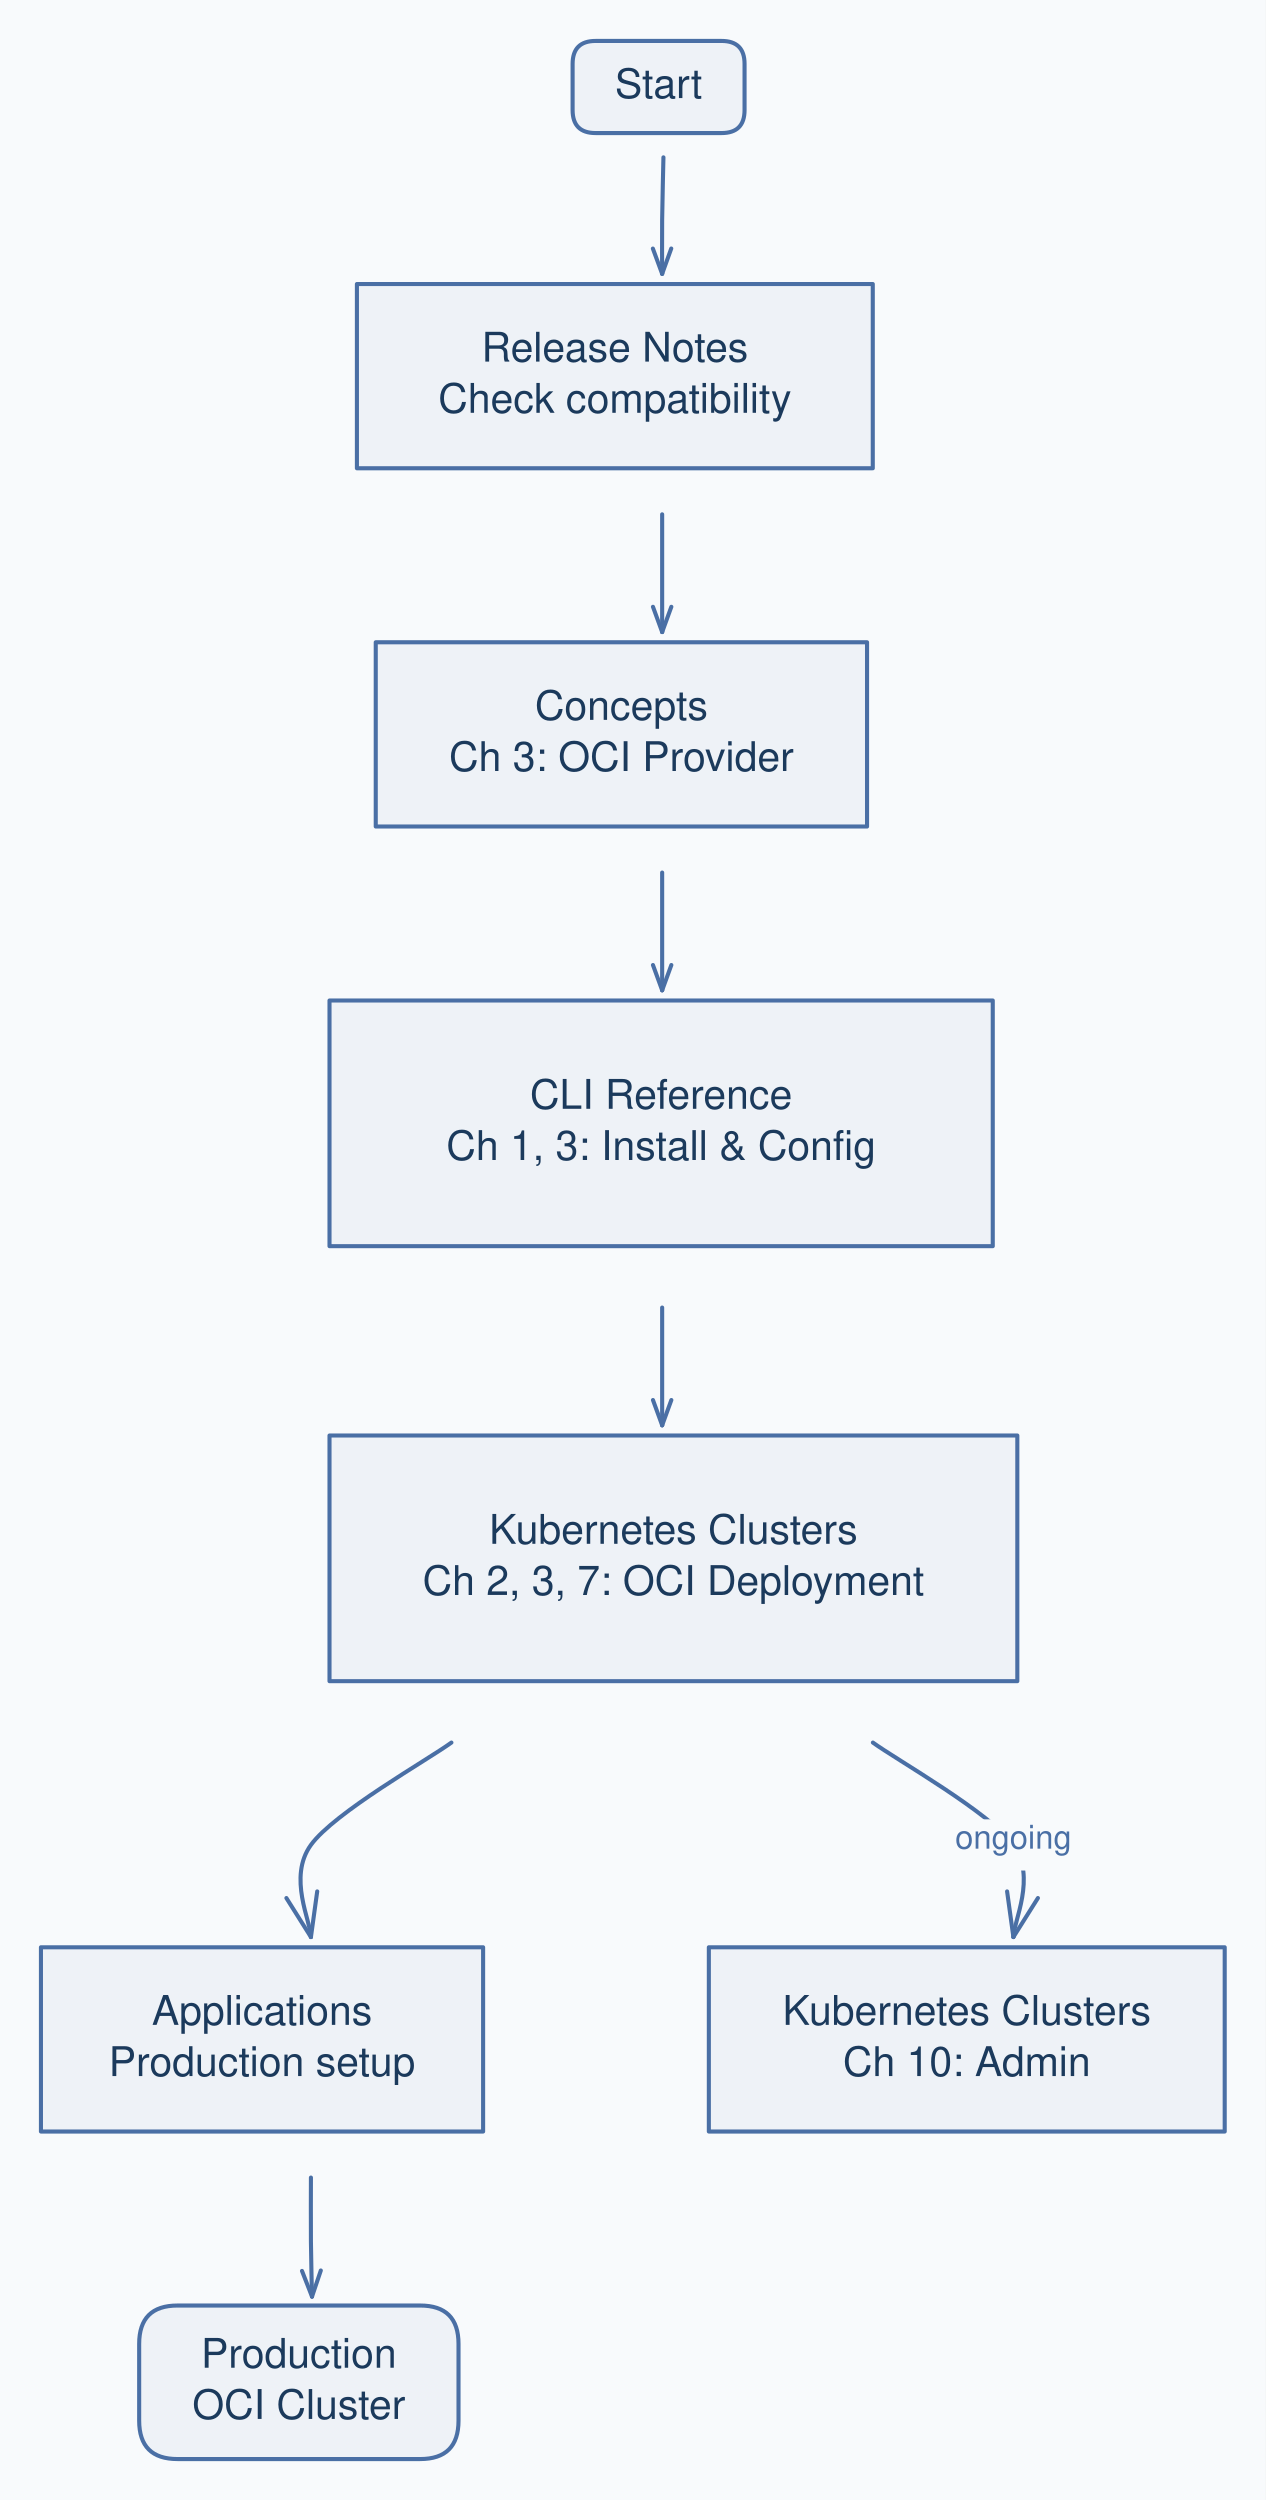
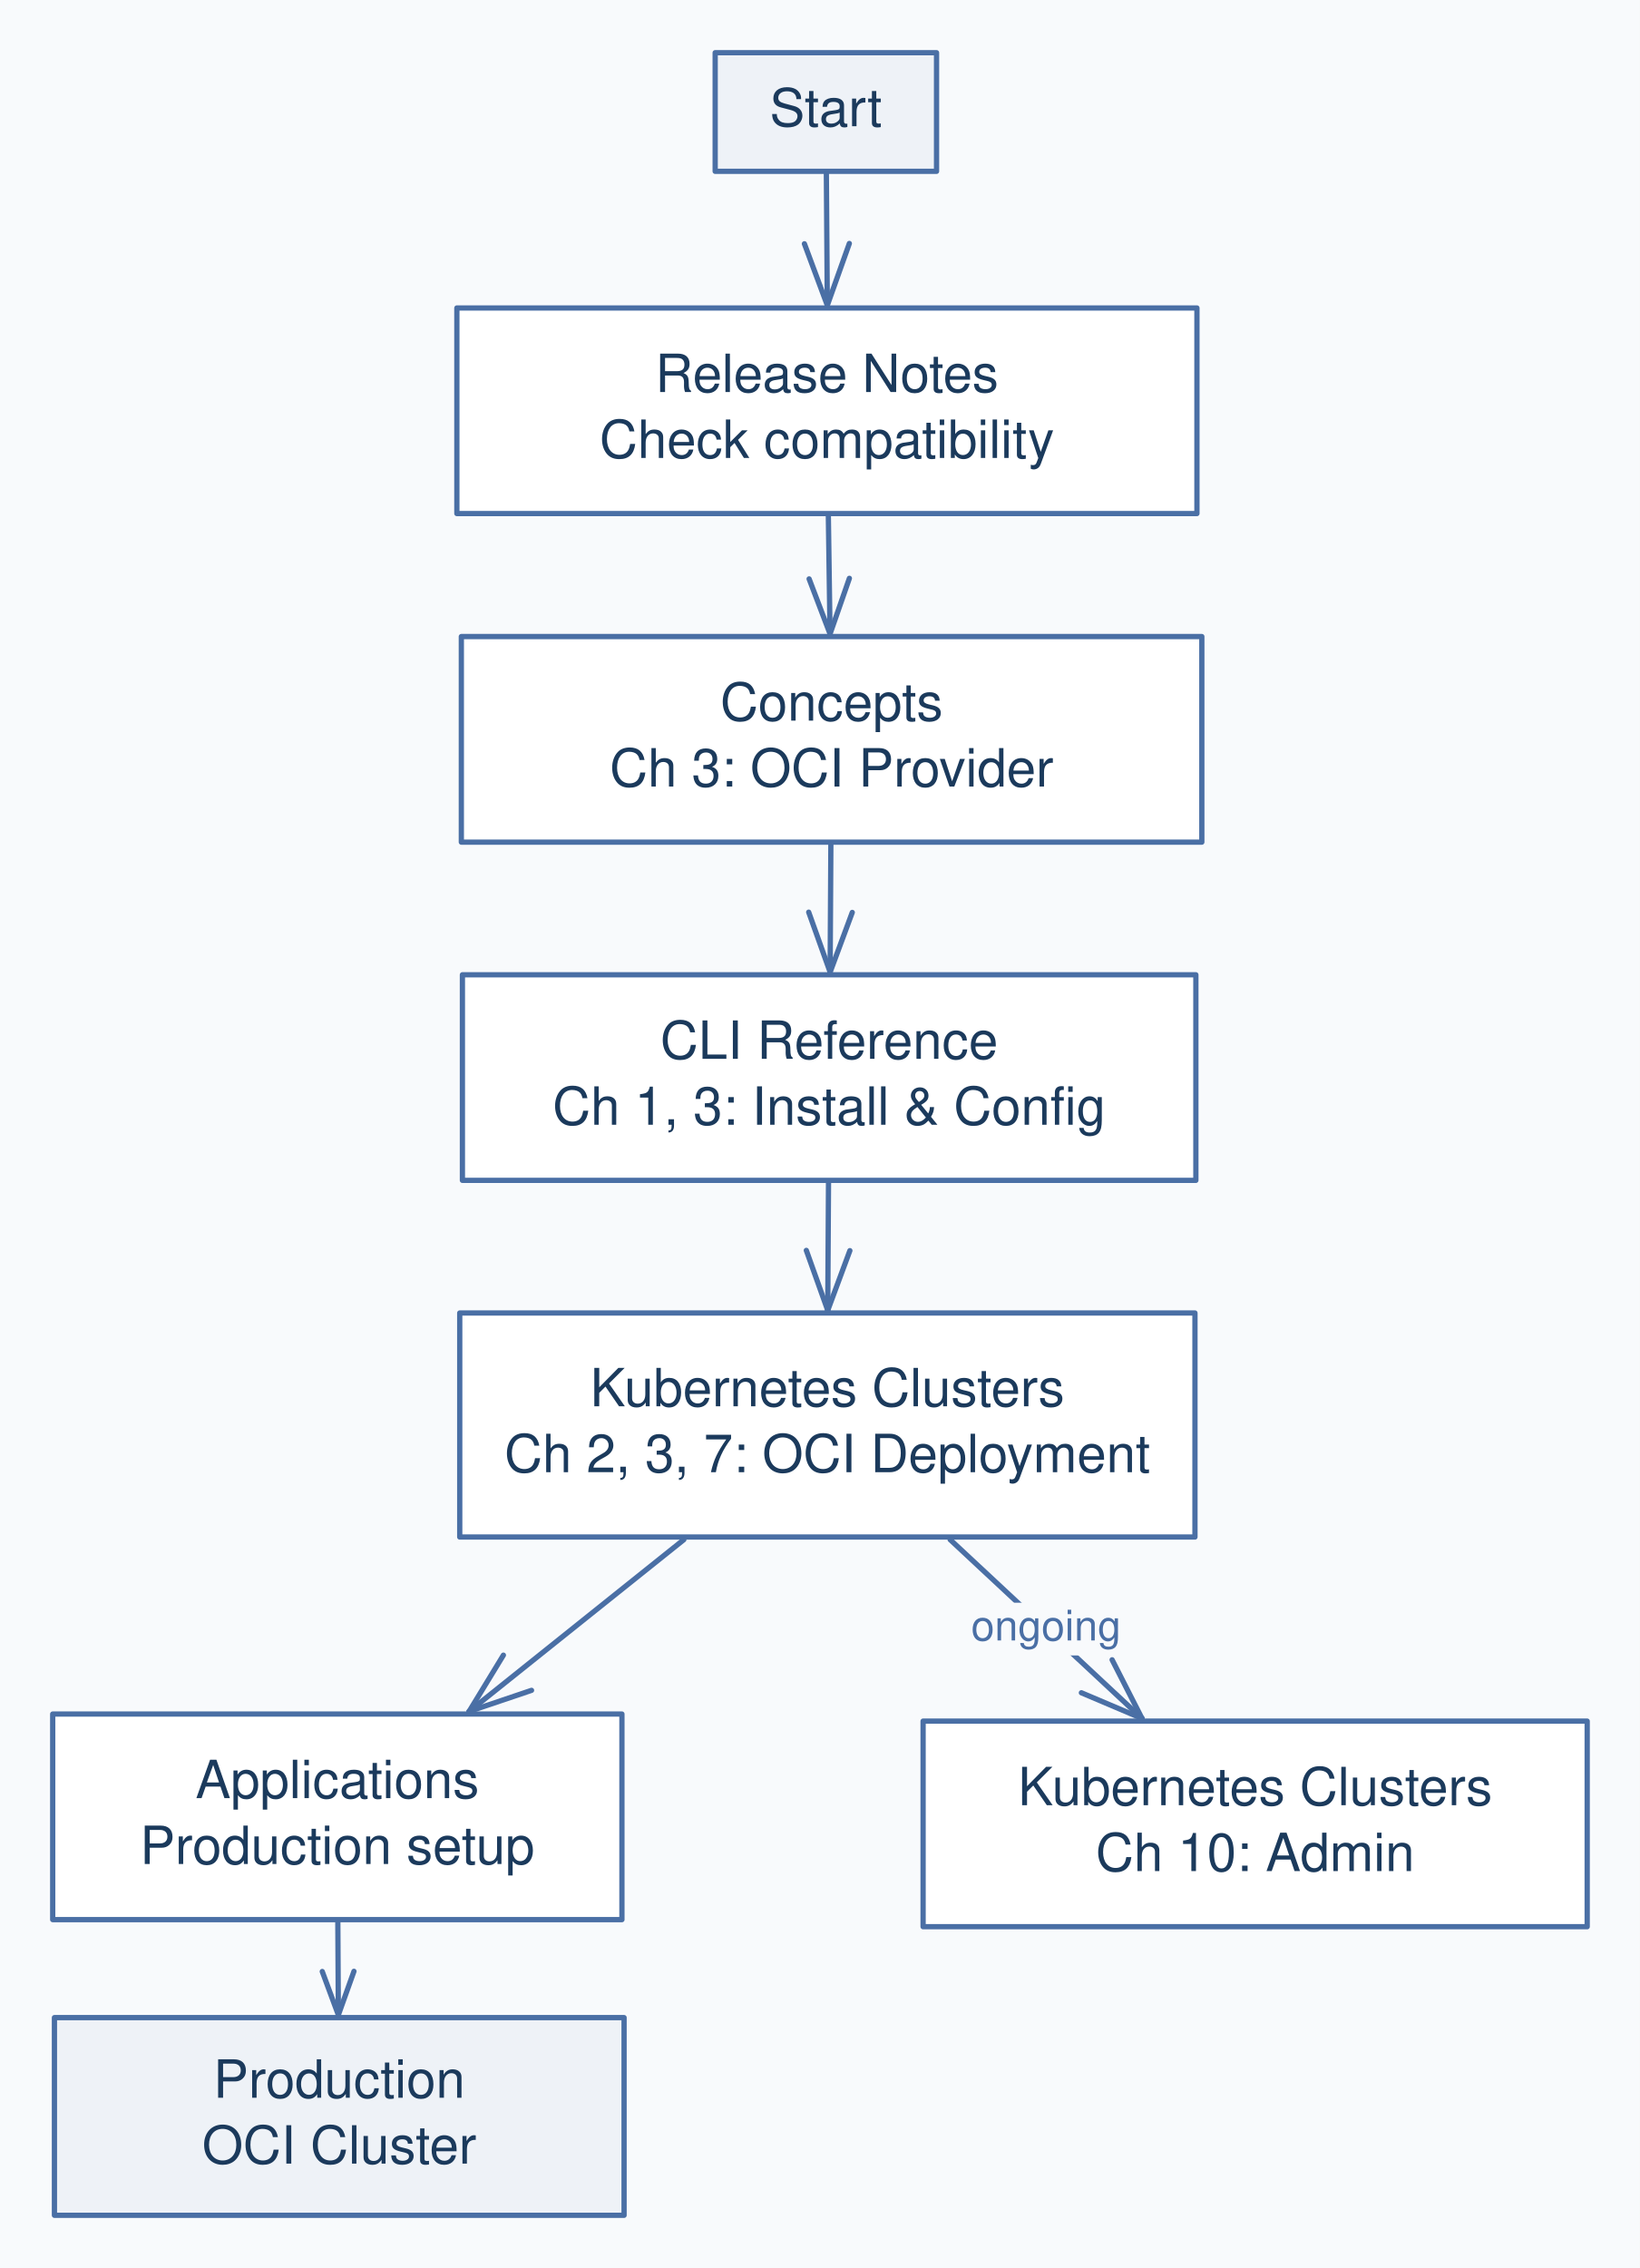
- <svg xmlns="http://www.w3.org/2000/svg" version="1.1" viewBox="0 0 618.27 1221.25" width="618.27" height="1221.25">
+ <svg xmlns="http://www.w3.org/2000/svg" version="1.1" viewBox="0 0 622.28 860.508" width="622.28" height="860.508">
  <defs>
    <style class="style-fonts">
      </style>
  </defs>
-   <rect x="0" y="0" width="618.27" height="1221.25" fill="#F8FAFC" />
-   <g stroke-linecap="round" transform="translate(279.7166 20) rotate(0 42 22.5)">
-     <path d="M11.25 0 C24.81 0, 38.36 0, 72.75 0 C80.25 0, 84 3.75, 84 11.25 C84 16.01, 84 20.76, 84 33.75 C84 41.25, 80.25 45, 72.75 45 C54.36 45, 35.98 45, 11.25 45 C3.75 45, 0 41.25, 0 33.75 C0 25.65, 0 17.56, 0 11.25 C0 3.75, 3.75 0, 11.25 0" stroke="none" stroke-width="0" fill="#EEF2F7" />
-     <path d="M11.25 0 C33.29 0, 55.32 0, 72.75 0 M11.25 0 C31.11 0, 50.97 0, 72.75 0 M72.75 0 C80.25 0, 84 3.75, 84 11.25 M72.75 0 C80.25 0, 84 3.75, 84 11.25 M84 11.25 C84 16.26, 84 21.28, 84 33.75 M84 11.25 C84 17.77, 84 24.29, 84 33.75 M84 33.75 C84 41.25, 80.25 45, 72.75 45 M84 33.75 C84 41.25, 80.25 45, 72.75 45 M72.75 45 C57.29 45, 41.83 45, 11.25 45 M72.75 45 C55.94 45, 39.14 45, 11.25 45 M11.25 45 C3.75 45, 0 41.25, 0 33.75 M11.25 45 C3.75 45, 0 41.25, 0 33.75 M0 33.75 C0 27.51, 0 21.27, 0 11.25 M0 33.75 C0 28.32, 0 22.88, 0 11.25 M0 11.25 C0 3.75, 3.75 0, 11.25 0 M0 11.25 C0 3.75, 3.75 0, 11.25 0" stroke="#4A6FA5" stroke-width="2" fill="none" />
+   <rect x="0" y="0" width="622.28" height="860.508" fill="#F8FAFC" />
+   <g stroke-linecap="round" transform="translate(271.3833 20) rotate(0 42 22.5)">
+     <path d="M0 0 L84 0 L84 45 L0 45" stroke="none" stroke-width="0" fill="#EEF2F7" />
+     <path d="M0 0 C30.1 0, 60.2 0, 84 0 M0 0 C27.13 0, 54.26 0, 84 0 M84 0 C84 13.28, 84 26.56, 84 45 M84 0 C84 17.94, 84 35.87, 84 45 M84 45 C56.3 45, 28.6 45, 0 45 M84 45 C61.53 45, 39.06 45, 0 45 M0 45 C0 34.38, 0 23.77, 0 0 M0 45 C0 30.43, 0 15.87, 0 0" stroke="#4A6FA5" stroke-width="2" fill="none" />
  </g>
-   <g transform="translate(291.7166 30) rotate(0 30 12.5)">
+   <g transform="translate(283.3833 30) rotate(0 30 12.5)">
    <text x="30" y="17.9" font-family="Helvetica, Segoe UI Emoji" font-size="20px" fill="#1B3A5C" text-anchor="middle" style="white-space: pre;" direction="ltr" dominant-baseline="alphabetic">Start</text>
  </g>
-   <g stroke-linecap="round" transform="translate(174.3506 138.75) rotate(0 126 45)">
-     <path d="M0 0 L252 0 L252 90 L0 90" stroke="none" stroke-width="0" fill="#EEF2F7" />
-     <path d="M0 0 C51.59 0, 103.17 0, 252 0 M0 0 C78.39 0, 156.79 0, 252 0 M252 0 C252 19.13, 252 38.27, 252 90 M252 0 C252 18.28, 252 36.56, 252 90 M252 90 C197.06 90, 142.11 90, 0 90 M252 90 C179.2 90, 106.39 90, 0 90 M0 90 C0 64.52, 0 39.05, 0 0 M0 90 C0 70.68, 0 51.36, 0 0" stroke="#4A6FA5" stroke-width="2" fill="none" />
+   <g stroke-linecap="round" transform="translate(173.361 116.8489) rotate(0 140.4141 39)">
+     <path d="M0 0 L280.83 0 L280.83 78 L0 78" stroke="none" stroke-width="0" fill="#FFFFFF" />
+     <path d="M0 0 C57.49 0, 114.98 0, 280.83 0 M0 0 C87.36 0, 174.72 0, 280.83 0 M280.83 0 C280.83 16.58, 280.83 33.17, 280.83 78 M280.83 0 C280.83 15.84, 280.83 31.69, 280.83 78 M280.83 78 C219.6 78, 158.37 78, 0 78 M280.83 78 C199.7 78, 118.56 78, 0 78 M0 78 C0 55.92, 0 33.84, 0 0 M0 78 C0 61.26, 0 44.51, 0 0" stroke="#4A6FA5" stroke-width="2" fill="none" />
  </g>
-   <g transform="translate(186.3506 158.75) rotate(0 114 25)">
-     <text x="114" y="17.9" font-family="Helvetica, Segoe UI Emoji" font-size="20px" fill="#1B3A5C" text-anchor="middle" style="white-space: pre;" direction="ltr" dominant-baseline="alphabetic">Release Notes</text>
-     <text x="114" y="42.9" font-family="Helvetica, Segoe UI Emoji" font-size="20px" fill="#1B3A5C" text-anchor="middle" style="white-space: pre;" direction="ltr" dominant-baseline="alphabetic">Check compatibility</text>
+   <g transform="translate(227.6325 130.8489) rotate(0 86.14258 25)">
+     <text x="86.143" y="17.9" font-family="Helvetica, Segoe UI Emoji" font-size="20px" fill="#1B3A5C" text-anchor="middle" style="white-space: pre;" direction="ltr" dominant-baseline="alphabetic">Release Notes</text>
+     <text x="86.143" y="42.9" font-family="Helvetica, Segoe UI Emoji" font-size="20px" fill="#1B3A5C" text-anchor="middle" style="white-space: pre;" direction="ltr" dominant-baseline="alphabetic">Check compatibility</text>
  </g>
-   <g stroke-linecap="round" transform="translate(183.5498 313.75) rotate(0 120 45)">
-     <path d="M0 0 L240 0 L240 90 L0 90" stroke="none" stroke-width="0" fill="#EEF2F7" />
-     <path d="M0 0 C49.38 0, 98.76 0, 240 0 M0 0 C50.69 0, 101.38 0, 240 0 M240 0 C240 24.55, 240 49.1, 240 90 M240 0 C240 25.97, 240 51.94, 240 90 M240 90 C154.83 90, 69.66 90, 0 90 M240 90 C179.97 90, 119.93 90, 0 90 M0 90 C0 67.18, 0 44.37, 0 0 M0 90 C0 68.3, 0 46.6, 0 0" stroke="#4A6FA5" stroke-width="2" fill="none" />
+   <g stroke-linecap="round" transform="translate(175.0602 241.5156) rotate(0 140.4948 39)">
+     <path d="M0 0 L280.99 0 L280.99 78 L0 78" stroke="none" stroke-width="0" fill="#FFFFFF" />
+     <path d="M0 0 C57.81 0, 115.62 0, 280.99 0 M0 0 C59.35 0, 118.7 0, 280.99 0 M280.99 0 C280.99 21.27, 280.99 42.55, 280.99 78 M280.99 0 C280.99 22.51, 280.99 45.01, 280.99 78 M280.99 78 C181.27 78, 81.56 78, 0 78 M280.99 78 C210.7 78, 140.42 78, 0 78 M0 78 C0 58.23, 0 38.45, 0 0 M0 78 C0 59.19, 0 40.38, 0 0" stroke="#4A6FA5" stroke-width="2" fill="none" />
  </g>
-   <g transform="translate(195.5498 333.75) rotate(0 108 25)">
-     <text x="108" y="17.9" font-family="Helvetica, Segoe UI Emoji" font-size="20px" fill="#1B3A5C" text-anchor="middle" style="white-space: pre;" direction="ltr" dominant-baseline="alphabetic">Concepts</text>
-     <text x="108" y="42.9" font-family="Helvetica, Segoe UI Emoji" font-size="20px" fill="#1B3A5C" text-anchor="middle" style="white-space: pre;" direction="ltr" dominant-baseline="alphabetic">Ch 3: OCI Provider</text>
+   <g transform="translate(231.0824 255.5156) rotate(0 84.47266 25)">
+     <text x="84.473" y="17.9" font-family="Helvetica, Segoe UI Emoji" font-size="20px" fill="#1B3A5C" text-anchor="middle" style="white-space: pre;" direction="ltr" dominant-baseline="alphabetic">Concepts</text>
+     <text x="84.473" y="42.9" font-family="Helvetica, Segoe UI Emoji" font-size="20px" fill="#1B3A5C" text-anchor="middle" style="white-space: pre;" direction="ltr" dominant-baseline="alphabetic">Ch 3: OCI Provider</text>
  </g>
-   <g stroke-linecap="round" transform="translate(160.9619 488.75) rotate(0 162 60)">
-     <path d="M0 0 L324 0 L324 120 L0 120" stroke="none" stroke-width="0" fill="#EEF2F7" />
-     <path d="M0 0 C102.99 0, 205.98 0, 324 0 M0 0 C91.08 0, 182.16 0, 324 0 M324 0 C324 46.99, 324 93.99, 324 120 M324 0 C324 35.31, 324 70.61, 324 120 M324 120 C250.17 120, 176.34 120, 0 120 M324 120 C214.79 120, 105.59 120, 0 120 M0 120 C0 76.18, 0 32.37, 0 0 M0 120 C0 86.04, 0 52.08, 0 0" stroke="#4A6FA5" stroke-width="2" fill="none" />
+   <g stroke-linecap="round" transform="translate(175.4672 369.8411) rotate(0 139.1615 39)">
+     <path d="M0 0 L278.32 0 L278.32 78 L0 78" stroke="none" stroke-width="0" fill="#FFFFFF" />
+     <path d="M0 0 C88.47 0, 176.94 0, 278.32 0 M0 0 C78.24 0, 156.48 0, 278.32 0 M278.32 0 C278.32 30.55, 278.32 61.09, 278.32 78 M278.32 0 C278.32 22.95, 278.32 45.9, 278.32 78 M278.32 78 C214.9 78, 151.48 78, 0 78 M278.32 78 C184.51 78, 90.7 78, 0 78 M0 78 C0 49.52, 0 21.04, 0 0 M0 78 C0 55.93, 0 33.85, 0 0" stroke="#4A6FA5" stroke-width="2" fill="none" />
  </g>
-   <g transform="translate(172.9619 523.75) rotate(0 150 25)">
-     <text x="150" y="17.9" font-family="Helvetica, Segoe UI Emoji" font-size="20px" fill="#1B3A5C" text-anchor="middle" style="white-space: pre;" direction="ltr" dominant-baseline="alphabetic">CLI Reference</text>
-     <text x="150" y="42.9" font-family="Helvetica, Segoe UI Emoji" font-size="20px" fill="#1B3A5C" text-anchor="middle" style="white-space: pre;" direction="ltr" dominant-baseline="alphabetic">Ch 1, 3: Install &amp; Config</text>
+   <g transform="translate(209.5749 383.8411) rotate(0 105.0537 25)">
+     <text x="105.054" y="17.9" font-family="Helvetica, Segoe UI Emoji" font-size="20px" fill="#1B3A5C" text-anchor="middle" style="white-space: pre;" direction="ltr" dominant-baseline="alphabetic">CLI Reference</text>
+     <text x="105.054" y="42.9" font-family="Helvetica, Segoe UI Emoji" font-size="20px" fill="#1B3A5C" text-anchor="middle" style="white-space: pre;" direction="ltr" dominant-baseline="alphabetic">Ch 1, 3: Install &amp; Config</text>
  </g>
-   <g stroke-linecap="round" transform="translate(160.9619 701.25) rotate(0 168 60)">
-     <path d="M0 0 L336 0 L336 120 L0 120" stroke="none" stroke-width="0" fill="#EEF2F7" />
-     <path d="M0 0 C86.79 0, 173.59 0, 336 0 M0 0 C127.41 0, 254.83 0, 336 0 M336 0 C336 39.71, 336 79.41, 336 120 M336 0 C336 44.09, 336 88.19, 336 120 M336 120 C261.48 120, 186.96 120, 0 120 M336 120 C224.39 120, 112.78 120, 0 120 M0 120 C0 75.4, 0 30.8, 0 0 M0 120 C0 79.47, 0 38.94, 0 0" stroke="#4A6FA5" stroke-width="2" fill="none" />
+   <g stroke-linecap="round" transform="translate(174.4515 498.1666) rotate(0 139.4974 42.5)">
+     <path d="M0 0 L278.99 0 L278.99 85 L0 85" stroke="none" stroke-width="0" fill="#FFFFFF" />
+     <path d="M0 0 C72.07 0, 144.14 0, 278.99 0 M0 0 C105.8 0, 211.59 0, 278.99 0 M278.99 0 C278.99 28.13, 278.99 56.25, 278.99 85 M278.99 0 C278.99 31.23, 278.99 62.47, 278.99 85 M278.99 85 C217.12 85, 155.24 85, 0 85 M278.99 85 C186.32 85, 93.64 85, 0 85 M0 85 C0 53.41, 0 21.82, 0 0 M0 85 C0 56.29, 0 27.58, 0 0" stroke="#4A6FA5" stroke-width="2" fill="none" />
  </g>
-   <g transform="translate(172.9619 736.25) rotate(0 156 25)">
-     <text x="156" y="17.9" font-family="Helvetica, Segoe UI Emoji" font-size="20px" fill="#1B3A5C" text-anchor="middle" style="white-space: pre;" direction="ltr" dominant-baseline="alphabetic">Kubernetes Clusters</text>
-     <text x="156" y="42.9" font-family="Helvetica, Segoe UI Emoji" font-size="20px" fill="#1B3A5C" text-anchor="middle" style="white-space: pre;" direction="ltr" dominant-baseline="alphabetic">Ch 2, 3, 7: OCI Deployment</text>
+   <g transform="translate(191.1169 515.6666) rotate(0 122.832 25)">
+     <text x="122.832" y="17.9" font-family="Helvetica, Segoe UI Emoji" font-size="20px" fill="#1B3A5C" text-anchor="middle" style="white-space: pre;" direction="ltr" dominant-baseline="alphabetic">Kubernetes Clusters</text>
+     <text x="122.832" y="42.9" font-family="Helvetica, Segoe UI Emoji" font-size="20px" fill="#1B3A5C" text-anchor="middle" style="white-space: pre;" direction="ltr" dominant-baseline="alphabetic">Ch 2, 3, 7: OCI Deployment</text>
  </g>
-   <g stroke-linecap="round" transform="translate(20 951.25) rotate(0 108 45)">
-     <path d="M0 0 L216 0 L216 90 L0 90" stroke="none" stroke-width="0" fill="#EEF2F7" />
-     <path d="M0 0 C75.84 0, 151.67 0, 216 0 M0 0 C78.62 0, 157.23 0, 216 0 M216 0 C216 30.15, 216 60.3, 216 90 M216 0 C216 34.9, 216 69.79, 216 90 M216 90 C153.49 90, 90.98 90, 0 90 M216 90 C156.11 90, 96.23 90, 0 90 M0 90 C0 58.34, 0 26.67, 0 0 M0 90 C0 57.84, 0 25.68, 0 0" stroke="#4A6FA5" stroke-width="2" fill="none" />
+   <g stroke-linecap="round" transform="translate(20 650.3333) rotate(0 108 39)">
+     <path d="M0 0 L216 0 L216 78 L0 78" stroke="none" stroke-width="0" fill="#FFFFFF" />
+     <path d="M0 0 C75.84 0, 151.67 0, 216 0 M0 0 C78.62 0, 157.23 0, 216 0 M216 0 C216 26.13, 216 52.26, 216 78 M216 0 C216 30.24, 216 60.49, 216 78 M216 78 C153.49 78, 90.98 78, 0 78 M216 78 C156.11 78, 96.23 78, 0 78 M0 78 C0 50.56, 0 23.12, 0 0 M0 78 C0 50.13, 0 22.26, 0 0" stroke="#4A6FA5" stroke-width="2" fill="none" />
  </g>
-   <g transform="translate(32 971.25) rotate(0 96 25)">
-     <text x="96" y="17.9" font-family="Helvetica, Segoe UI Emoji" font-size="20px" fill="#1B3A5C" text-anchor="middle" style="white-space: pre;" direction="ltr" dominant-baseline="alphabetic">Applications</text>
-     <text x="96" y="42.9" font-family="Helvetica, Segoe UI Emoji" font-size="20px" fill="#1B3A5C" text-anchor="middle" style="white-space: pre;" direction="ltr" dominant-baseline="alphabetic">Production setup</text>
+   <g transform="translate(52.95117 664.3333) rotate(0 75.04883 25)">
+     <text x="75.049" y="17.9" font-family="Helvetica, Segoe UI Emoji" font-size="20px" fill="#1B3A5C" text-anchor="middle" style="white-space: pre;" direction="ltr" dominant-baseline="alphabetic">Applications</text>
+     <text x="75.049" y="42.9" font-family="Helvetica, Segoe UI Emoji" font-size="20px" fill="#1B3A5C" text-anchor="middle" style="white-space: pre;" direction="ltr" dominant-baseline="alphabetic">Production setup</text>
  </g>
-   <g stroke-linecap="round" transform="translate(67.98306 1126.25) rotate(0 78 37.5)">
-     <path d="M18.75 0 C55.48 0, 92.22 0, 137.25 0 C149.75 0, 156 6.25, 156 18.75 C156 30.53, 156 42.3, 156 56.25 C156 68.75, 149.75 75, 137.25 75 C97.3 75, 57.35 75, 18.75 75 C6.25 75, 0 68.75, 0 56.25 C0 41.96, 0 27.67, 0 18.75 C0 6.25, 6.25 0, 18.75 0" stroke="none" stroke-width="0" fill="#EEF2F7" />
-     <path d="M18.75 0 C58.17 0, 97.6 0, 137.25 0 M18.75 0 C57.68 0, 96.6 0, 137.25 0 M137.25 0 C149.75 0, 156 6.25, 156 18.75 M137.25 0 C149.75 0, 156 6.25, 156 18.75 M156 18.75 C156 31.24, 156 43.72, 156 56.25 M156 18.75 C156 28.13, 156 37.51, 156 56.25 M156 56.25 C156 68.75, 149.75 75, 137.25 75 M156 56.25 C156 68.75, 149.75 75, 137.25 75 M137.25 75 C99.28 75, 61.3 75, 18.75 75 M137.25 75 C93.29 75, 49.34 75, 18.75 75 M18.75 75 C6.25 75, 0 68.75, 0 56.25 M18.75 75 C6.25 75, 0 68.75, 0 56.25 M0 56.25 C0 47.06, 0 37.87, 0 18.75 M0 56.25 C0 46.95, 0 37.64, 0 18.75 M0 18.75 C0 6.25, 6.25 0, 18.75 0 M0 18.75 C0 6.25, 6.25 0, 18.75 0" stroke="#4A6FA5" stroke-width="2" fill="none" />
+   <g stroke-linecap="round" transform="translate(350.2799 653.0156) rotate(0 126 39)">
+     <path d="M0 0 L252 0 L252 78 L0 78" stroke="none" stroke-width="0" fill="#FFFFFF" />
+     <path d="M0 0 C99.96 0, 199.92 0, 252 0 M0 0 C79.55 0, 159.09 0, 252 0 M252 0 C252 26.8, 252 53.6, 252 78 M252 0 C252 18.07, 252 36.14, 252 78 M252 78 C200.87 78, 149.73 78, 0 78 M252 78 C162.32 78, 72.64 78, 0 78 M0 78 C0 52.44, 0 26.87, 0 0 M0 78 C0 58.46, 0 38.91, 0 0" stroke="#4A6FA5" stroke-width="2" fill="none" />
  </g>
-   <g transform="translate(79.98306 1138.75) rotate(0 66 25)">
-     <text x="66" y="17.9" font-family="Helvetica, Segoe UI Emoji" font-size="20px" fill="#1B3A5C" text-anchor="middle" style="white-space: pre;" direction="ltr" dominant-baseline="alphabetic">Production</text>
-     <text x="66" y="42.9" font-family="Helvetica, Segoe UI Emoji" font-size="20px" fill="#1B3A5C" text-anchor="middle" style="white-space: pre;" direction="ltr" dominant-baseline="alphabetic">OCI Cluster</text>
-   </g>
-   <g stroke-linecap="round" transform="translate(346.2695 951.25) rotate(0 126 45)">
-     <path d="M0 0 L252 0 L252 90 L0 90" stroke="none" stroke-width="0" fill="#EEF2F7" />
-     <path d="M0 0 C99.96 0, 199.92 0, 252 0 M0 0 C79.55 0, 159.09 0, 252 0 M252 0 C252 30.92, 252 61.84, 252 90 M252 0 C252 20.85, 252 41.7, 252 90 M252 90 C200.87 90, 149.73 90, 0 90 M252 90 C162.32 90, 72.64 90, 0 90 M0 90 C0 60.5, 0 31.01, 0 0 M0 90 C0 67.45, 0 44.9, 0 0" stroke="#4A6FA5" stroke-width="2" fill="none" />
-   </g>
-   <g transform="translate(358.2695 971.25) rotate(0 114 25)">
+   <g transform="translate(362.2799 667.0156) rotate(0 114 25)">
    <text x="114" y="17.9" font-family="Helvetica, Segoe UI Emoji" font-size="20px" fill="#1B3A5C" text-anchor="middle" style="white-space: pre;" direction="ltr" dominant-baseline="alphabetic">Kubernetes Clusters</text>
    <text x="114" y="42.9" font-family="Helvetica, Segoe UI Emoji" font-size="20px" fill="#1B3A5C" text-anchor="middle" style="white-space: pre;" direction="ltr" dominant-baseline="alphabetic">Ch 10: Admin</text>
  </g>
+   <g stroke-linecap="round" transform="translate(20.65494 765.5078) rotate(0 108.0781 37.5)">
+     <path d="M0 0 L216.16 0 L216.16 75 L0 75" stroke="none" stroke-width="0" fill="#EEF2F7" />
+     <path d="M0 0 C71.91 0, 143.83 0, 216.16 0 M0 0 C71.01 0, 142.01 0, 216.16 0 M216.16 0 C216.16 29.71, 216.16 59.42, 216.16 75 M216.16 0 C216.16 20.52, 216.16 41.03, 216.16 75 M216.16 75 C163.66 75, 111.17 75, 0 75 M216.16 75 C161.85 75, 107.54 75, 0 75 M0 75 C0 55.51, 0 36.03, 0 0 M0 75 C0 55.84, 0 36.68, 0 0" stroke="#4A6FA5" stroke-width="2" fill="none" />
+   </g>
+   <g transform="translate(76.50162 778.0078) rotate(0 52.23145 25)">
+     <text x="52.231" y="17.9" font-family="Helvetica, Segoe UI Emoji" font-size="20px" fill="#1B3A5C" text-anchor="middle" style="white-space: pre;" direction="ltr" dominant-baseline="alphabetic">Production</text>
+     <text x="52.231" y="42.9" font-family="Helvetica, Segoe UI Emoji" font-size="20px" fill="#1B3A5C" text-anchor="middle" style="white-space: pre;" direction="ltr" dominant-baseline="alphabetic">OCI Cluster</text>
+   </g>
  <g stroke-linecap="round">
-     <g transform="translate(324.0875 76.875) rotate(0 -0.3125 28.4375)">
-       <path d="M0 0 C-0.1 5.1, -0.52 21.15, -0.63 30.63 C-0.73 40.1, -0.63 52.5, -0.63 56.88 M0 0 C-0.1 5.1, -0.52 21.15, -0.63 30.63 C-0.73 40.1, -0.63 52.5, -0.63 56.88" stroke="#4A6FA5" stroke-width="2" fill="none" />
+     <g transform="translate(313.5739 66) rotate(0 0.1817917 24.92446)">
+       <path d="M0 0 C0.12 16.17, 0.24 32.35, 0.36 49.85 M0 0 C0.13 18.5, 0.27 37, 0.36 49.85" stroke="#4A6FA5" stroke-width="2" fill="none" />
    </g>
-     <g transform="translate(324.0875 76.875) rotate(0 -0.3125 28.4375)">
-       <path d="M-5.16 44.56 C-3.69 48.55, -2.22 52.55, -0.63 56.88 M-5.16 44.56 C-3.47 49.13, -1.79 53.7, -0.63 56.88" stroke="#4A6FA5" stroke-width="2" fill="none" />
+     <g transform="translate(313.5739 66) rotate(0 0.1817917 24.92446)">
+       <path d="M-8.33 26.49 C-5.51 34.07, -2.69 41.65, 0.36 49.85 M-8.33 26.49 C-5.11 35.16, -1.88 43.83, 0.36 49.85" stroke="#4A6FA5" stroke-width="2" fill="none" />
    </g>
-     <g transform="translate(324.0875 76.875) rotate(0 -0.3125 28.4375)">
-       <path d="M3.82 44.53 C2.38 48.53, 0.94 52.54, -0.63 56.88 M3.82 44.53 C2.17 49.11, 0.52 53.69, -0.63 56.88" stroke="#4A6FA5" stroke-width="2" fill="none" />
+     <g transform="translate(313.5739 66) rotate(0 0.1817917 24.92446)">
+       <path d="M8.72 26.37 C6.01 33.98, 3.3 41.6, 0.36 49.85 M8.72 26.37 C5.62 35.08, 2.52 43.79, 0.36 49.85" stroke="#4A6FA5" stroke-width="2" fill="none" />
    </g>
  </g>
  <mask />
  <g stroke-linecap="round">
-     <g transform="translate(323.4625 251.25) rotate(0 0 28.75)">
-       <path d="M0 0 C0 5.21, 0 21.67, 0 31.25 C0 40.83, 0 53.13, 0 57.5 M0 0 C0 5.21, 0 21.67, 0 31.25 C0 40.83, 0 53.13, 0 57.5" stroke="#4A6FA5" stroke-width="2" fill="none" />
+     <g transform="translate(314.3306 195.8489) rotate(0 0.3223618 22.33334)">
+       <path d="M0 0 C0.18 12.52, 0.36 25.05, 0.64 44.67 M0 0 C0.2 13.97, 0.4 27.94, 0.64 44.67" stroke="#4A6FA5" stroke-width="2" fill="none" />
    </g>
-     <g transform="translate(323.4625 251.25) rotate(0 0 28.75)">
-       <path d="M-4.49 45.17 C-3.23 48.62, -1.97 52.08, 0 57.5 M-4.49 45.17 C-3.09 49.02, -1.68 52.88, 0 57.5" stroke="#4A6FA5" stroke-width="2" fill="none" />
+     <g transform="translate(314.3306 195.8489) rotate(0 0.3223618 22.33334)">
+       <path d="M-7.3 23.79 C-5.07 29.64, -2.84 35.5, 0.64 44.67 M-7.3 23.79 C-4.81 30.32, -2.33 36.85, 0.64 44.67" stroke="#4A6FA5" stroke-width="2" fill="none" />
    </g>
-     <g transform="translate(323.4625 251.25) rotate(0 0 28.75)">
-       <path d="M4.49 45.17 C3.23 48.62, 1.97 52.08, 0 57.5 M4.49 45.17 C3.09 49.02, 1.68 52.88, 0 57.5" stroke="#4A6FA5" stroke-width="2" fill="none" />
+     <g transform="translate(314.3306 195.8489) rotate(0 0.3223618 22.33334)">
+       <path d="M7.98 23.57 C5.92 29.49, 3.87 35.4, 0.64 44.67 M7.98 23.57 C5.69 30.17, 3.39 36.76, 0.64 44.67" stroke="#4A6FA5" stroke-width="2" fill="none" />
    </g>
  </g>
  <mask />
  <g stroke-linecap="round">
-     <g transform="translate(323.4625 426.25) rotate(0 0 28.75)">
-       <path d="M0 0 C0 5.21, 0 21.67, 0 31.25 C0 40.83, 0 53.13, 0 57.5 M0 0 C0 5.21, 0 21.67, 0 31.25 C0 40.83, 0 53.13, 0 57.5" stroke="#4A6FA5" stroke-width="2" fill="none" />
+     <g transform="translate(315.2825 320.5156) rotate(0 -0.1406015 24.16275)">
+       <path d="M0 0 C-0.1 16.48, -0.19 32.95, -0.28 48.33 M0 0 C-0.09 15.62, -0.18 31.24, -0.28 48.33" stroke="#4A6FA5" stroke-width="2" fill="none" />
    </g>
-     <g transform="translate(323.4625 426.25) rotate(0 0 28.75)">
-       <path d="M-4.49 45.17 C-2.96 49.37, -1.43 53.58, 0 57.5 M-4.49 45.17 C-3.04 49.15, -1.59 53.14, 0 57.5" stroke="#4A6FA5" stroke-width="2" fill="none" />
+     <g transform="translate(315.2825 320.5156) rotate(0 -0.1406015 24.16275)">
+       <path d="M-8.41 25.57 C-5.64 33.33, -2.87 41.09, -0.28 48.33 M-8.41 25.57 C-5.78 32.93, -3.16 40.28, -0.28 48.33" stroke="#4A6FA5" stroke-width="2" fill="none" />
    </g>
-     <g transform="translate(323.4625 426.25) rotate(0 0 28.75)">
-       <path d="M4.49 45.17 C2.96 49.37, 1.43 53.58, 0 57.5 M4.49 45.17 C3.04 49.15, 1.59 53.14, 0 57.5" stroke="#4A6FA5" stroke-width="2" fill="none" />
+     <g transform="translate(315.2825 320.5156) rotate(0 -0.1406015 24.16275)">
+       <path d="M8.12 25.67 C5.25 33.39, 2.39 41.12, -0.28 48.33 M8.12 25.67 C5.4 32.99, 2.69 40.32, -0.28 48.33" stroke="#4A6FA5" stroke-width="2" fill="none" />
    </g>
  </g>
  <mask />
  <g stroke-linecap="round">
-     <g transform="translate(323.4625 638.75) rotate(0 0 28.75)">
-       <path d="M0 0 C0 5.21, 0 21.67, 0 31.25 C0 40.83, 0 53.13, 0 57.5 M0 0 C0 5.21, 0 21.67, 0 31.25 C0 40.83, 0 53.13, 0 57.5" stroke="#4A6FA5" stroke-width="2" fill="none" />
+     <g transform="translate(314.3876 448.8411) rotate(0 -0.1437123 24.16277)">
+       <path d="M0 0 C-0.1 16.62, -0.2 33.23, -0.29 48.33 M0 0 C-0.09 15.08, -0.18 30.15, -0.29 48.33" stroke="#4A6FA5" stroke-width="2" fill="none" />
    </g>
-     <g transform="translate(323.4625 638.75) rotate(0 0 28.75)">
-       <path d="M-4.49 45.17 C-2.95 49.41, -1.4 53.65, 0 57.5 M-4.49 45.17 C-3.09 49.01, -1.69 52.86, 0 57.5" stroke="#4A6FA5" stroke-width="2" fill="none" />
+     <g transform="translate(314.3876 448.8411) rotate(0 -0.1437123 24.16277)">
+       <path d="M-8.42 25.57 C-5.62 33.4, -2.83 41.22, -0.29 48.33 M-8.42 25.57 C-5.88 32.67, -3.34 39.77, -0.29 48.33" stroke="#4A6FA5" stroke-width="2" fill="none" />
    </g>
-     <g transform="translate(323.4625 638.75) rotate(0 0 28.75)">
-       <path d="M4.49 45.17 C2.95 49.41, 1.4 53.65, 0 57.5 M4.49 45.17 C3.09 49.01, 1.69 52.86, 0 57.5" stroke="#4A6FA5" stroke-width="2" fill="none" />
+     <g transform="translate(314.3876 448.8411) rotate(0 -0.1437123 24.16277)">
+       <path d="M8.11 25.67 C5.22 33.46, 2.34 41.25, -0.29 48.33 M8.11 25.67 C5.49 32.74, 2.87 39.81, -0.29 48.33" stroke="#4A6FA5" stroke-width="2" fill="none" />
    </g>
  </g>
  <mask />
  <g stroke-linecap="round">
-     <g transform="translate(220.5163 851.25) rotate(0 -34.31563 47.5)">
-       <path d="M0 0 C-11.44 8.33, -57.19 34.17, -68.63 50 C-80.07 65.83, -68.63 87.5, -68.63 95 M0 0 C-11.44 8.33, -57.19 34.17, -68.63 50 C-80.07 65.83, -68.63 87.5, -68.63 95" stroke="#4A6FA5" stroke-width="2" fill="none" />
+     <g transform="translate(259.4881 584.1666) rotate(0 -40.73887 32.58333)">
+       <path d="M0 0 C-18.69 14.95, -37.37 29.89, -81.48 65.17 M0 0 C-30.09 24.06, -60.17 48.13, -81.48 65.17" stroke="#4A6FA5" stroke-width="2" fill="none" />
    </g>
-     <g transform="translate(220.5163 851.25) rotate(0 -34.31563 47.5)">
-       <path d="M-80.61 75.95 C-77.86 80.32, -75.11 84.69, -68.63 95 M-80.61 75.95 C-76.18 82.99, -71.76 90.02, -68.63 95" stroke="#4A6FA5" stroke-width="2" fill="none" />
+     <g transform="translate(259.4881 584.1666) rotate(0 -40.73887 32.58333)">
+       <path d="M-68.47 43.82 C-71.46 48.71, -74.44 53.61, -81.48 65.17 M-68.47 43.82 C-73.27 51.7, -78.08 59.58, -81.48 65.17" stroke="#4A6FA5" stroke-width="2" fill="none" />
    </g>
-     <g transform="translate(220.5163 851.25) rotate(0 -34.31563 47.5)">
-       <path d="M-65.56 72.71 C-66.27 77.82, -66.97 82.93, -68.63 95 M-65.56 72.71 C-66.69 80.94, -67.83 89.17, -68.63 95" stroke="#4A6FA5" stroke-width="2" fill="none" />
-     </g>
-   </g>
-   <mask />
-   <g stroke-linecap="round">
-     <g transform="translate(151.885 1063.75) rotate(0 0.263125 29.06313)">
-       <path d="M0 0 C0 5.21, -0.09 21.56, 0 31.25 C0.09 40.94, 0.44 53.65, 0.53 58.13 M0 0 C0 5.21, -0.09 21.56, 0 31.25 C0.09 40.94, 0.44 53.65, 0.53 58.13" stroke="#4A6FA5" stroke-width="2" fill="none" />
-     </g>
-     <g transform="translate(151.885 1063.75) rotate(0 0.263125 29.06313)">
-       <path d="M-4.36 45.6 C-3.23 48.51, -2.09 51.41, 0.53 58.13 M-4.36 45.6 C-3.18 48.62, -2.01 51.63, 0.53 58.13" stroke="#4A6FA5" stroke-width="2" fill="none" />
-     </g>
-     <g transform="translate(151.885 1063.75) rotate(0 0.263125 29.06313)">
-       <path d="M4.83 45.39 C3.84 48.35, 2.84 51.3, 0.53 58.13 M4.83 45.39 C3.8 48.46, 2.76 51.52, 0.53 58.13" stroke="#4A6FA5" stroke-width="2" fill="none" />
+     <g transform="translate(259.4881 584.1666) rotate(0 -40.73887 32.58333)">
+       <path d="M-57.79 57.17 C-63.22 59, -68.66 60.84, -81.48 65.17 M-57.79 57.17 C-66.54 60.12, -75.28 63.08, -81.48 65.17" stroke="#4A6FA5" stroke-width="2" fill="none" />
    </g>
  </g>
  <mask />
  <g mask="url(#mask-KC_KC10)" stroke-linecap="round">
-     <g transform="translate(426.4087 851.25) rotate(0 34.315 47.5)">
-       <path d="M0 0 C11.44 8.33, 57.19 34.17, 68.63 50 C80.07 65.83, 68.63 87.5, 68.63 95 M0 0 C11.44 8.33, 57.19 34.17, 68.63 50 C80.07 65.83, 68.63 87.5, 68.63 95" stroke="#4A6FA5" stroke-width="2" fill="none" />
+     <g transform="translate(360.5558 584.1666) rotate(0 36.40122 33.92448)">
+       <path d="M0 0 C27.46 25.6, 54.93 51.19, 72.8 67.85 M0 0 C16.32 15.21, 32.64 30.41, 72.8 67.85" stroke="#4A6FA5" stroke-width="2" fill="none" />
    </g>
-     <g transform="translate(426.4087 851.25) rotate(0 34.315 47.5)">
-       <path d="M65.56 72.71 C66.72 81.12, 67.88 89.53, 68.63 95 M65.56 72.71 C66.25 77.71, 66.94 82.7, 68.63 95" stroke="#4A6FA5" stroke-width="2" fill="none" />
+     <g transform="translate(360.5558 584.1666) rotate(0 36.40122 33.92448)">
+       <path d="M49.79 58.09 C58.47 61.77, 67.15 65.45, 72.8 67.85 M49.79 58.09 C54.95 60.28, 60.1 62.46, 72.8 67.85" stroke="#4A6FA5" stroke-width="2" fill="none" />
    </g>
-     <g transform="translate(426.4087 851.25) rotate(0 34.315 47.5)">
-       <path d="M80.61 75.95 C76.09 83.14, 71.57 90.32, 68.63 95 M80.61 75.95 C77.92 80.22, 75.24 84.49, 68.63 95" stroke="#4A6FA5" stroke-width="2" fill="none" />
+     <g transform="translate(360.5558 584.1666) rotate(0 36.40122 33.92448)">
+       <path d="M61.45 45.58 C65.73 53.98, 70.01 62.38, 72.8 67.85 M61.45 45.58 C63.99 50.57, 66.54 55.56, 72.8 67.85" stroke="#4A6FA5" stroke-width="2" fill="none" />
    </g>
  </g>
  <mask id="mask-KC_KC10">
-     <rect x="0" y="0" fill="#fff" width="595.039" height="1046.25" />
-     <rect x="453.039" y="888.75" fill="#000" width="84" height="25" opacity="1" />
+     <rect x="0" y="0" fill="#fff" width="533.358" height="752.016" />
+     <rect x="368.484" y="608.091" fill="#000" width="56.945" height="20" opacity="1" />
  </mask>
-   <g transform="translate(453.0387 888.75) rotate(0 10.22685 10)">
-     <text x="42" y="14.32" font-family="Helvetica, Segoe UI Emoji" font-size="16px" fill="#4A6FA5" text-anchor="middle" style="white-space: pre;" direction="ltr" dominant-baseline="alphabetic">ongoing</text>
+   <g transform="translate(368.4844 608.0911) rotate(0 28.47266 10)">
+     <text x="28.473" y="14.32" font-family="Helvetica, Segoe UI Emoji" font-size="16px" fill="#4A6FA5" text-anchor="middle" style="white-space: pre;" direction="ltr" dominant-baseline="alphabetic">ongoing</text>
  </g>
+   <g stroke-linecap="round">
+     <g transform="translate(128.1948 729.3333) rotate(0 0.09786008 17.58725)">
+       <path d="M0 0 C0.05 8.15, 0.09 16.3, 0.2 35.17 M0 0 C0.05 8.46, 0.09 16.92, 0.2 35.17" stroke="#4A6FA5" stroke-width="2" fill="none" />
+     </g>
+     <g transform="translate(128.1948 729.3333) rotate(0 0.09786008 17.58725)">
+       <path d="M-5.91 18.68 C-4.5 22.5, -3.08 26.33, 0.2 35.17 M-5.91 18.68 C-4.44 22.65, -2.97 26.62, 0.2 35.17" stroke="#4A6FA5" stroke-width="2" fill="none" />
+     </g>
+     <g transform="translate(128.1948 729.3333) rotate(0 0.09786008 17.58725)">
+       <path d="M6.12 18.61 C4.75 22.45, 3.37 26.29, 0.2 35.17 M6.12 18.61 C4.69 22.6, 3.27 26.58, 0.2 35.17" stroke="#4A6FA5" stroke-width="2" fill="none" />
+     </g>
+   </g>
+   <mask />
</svg>
